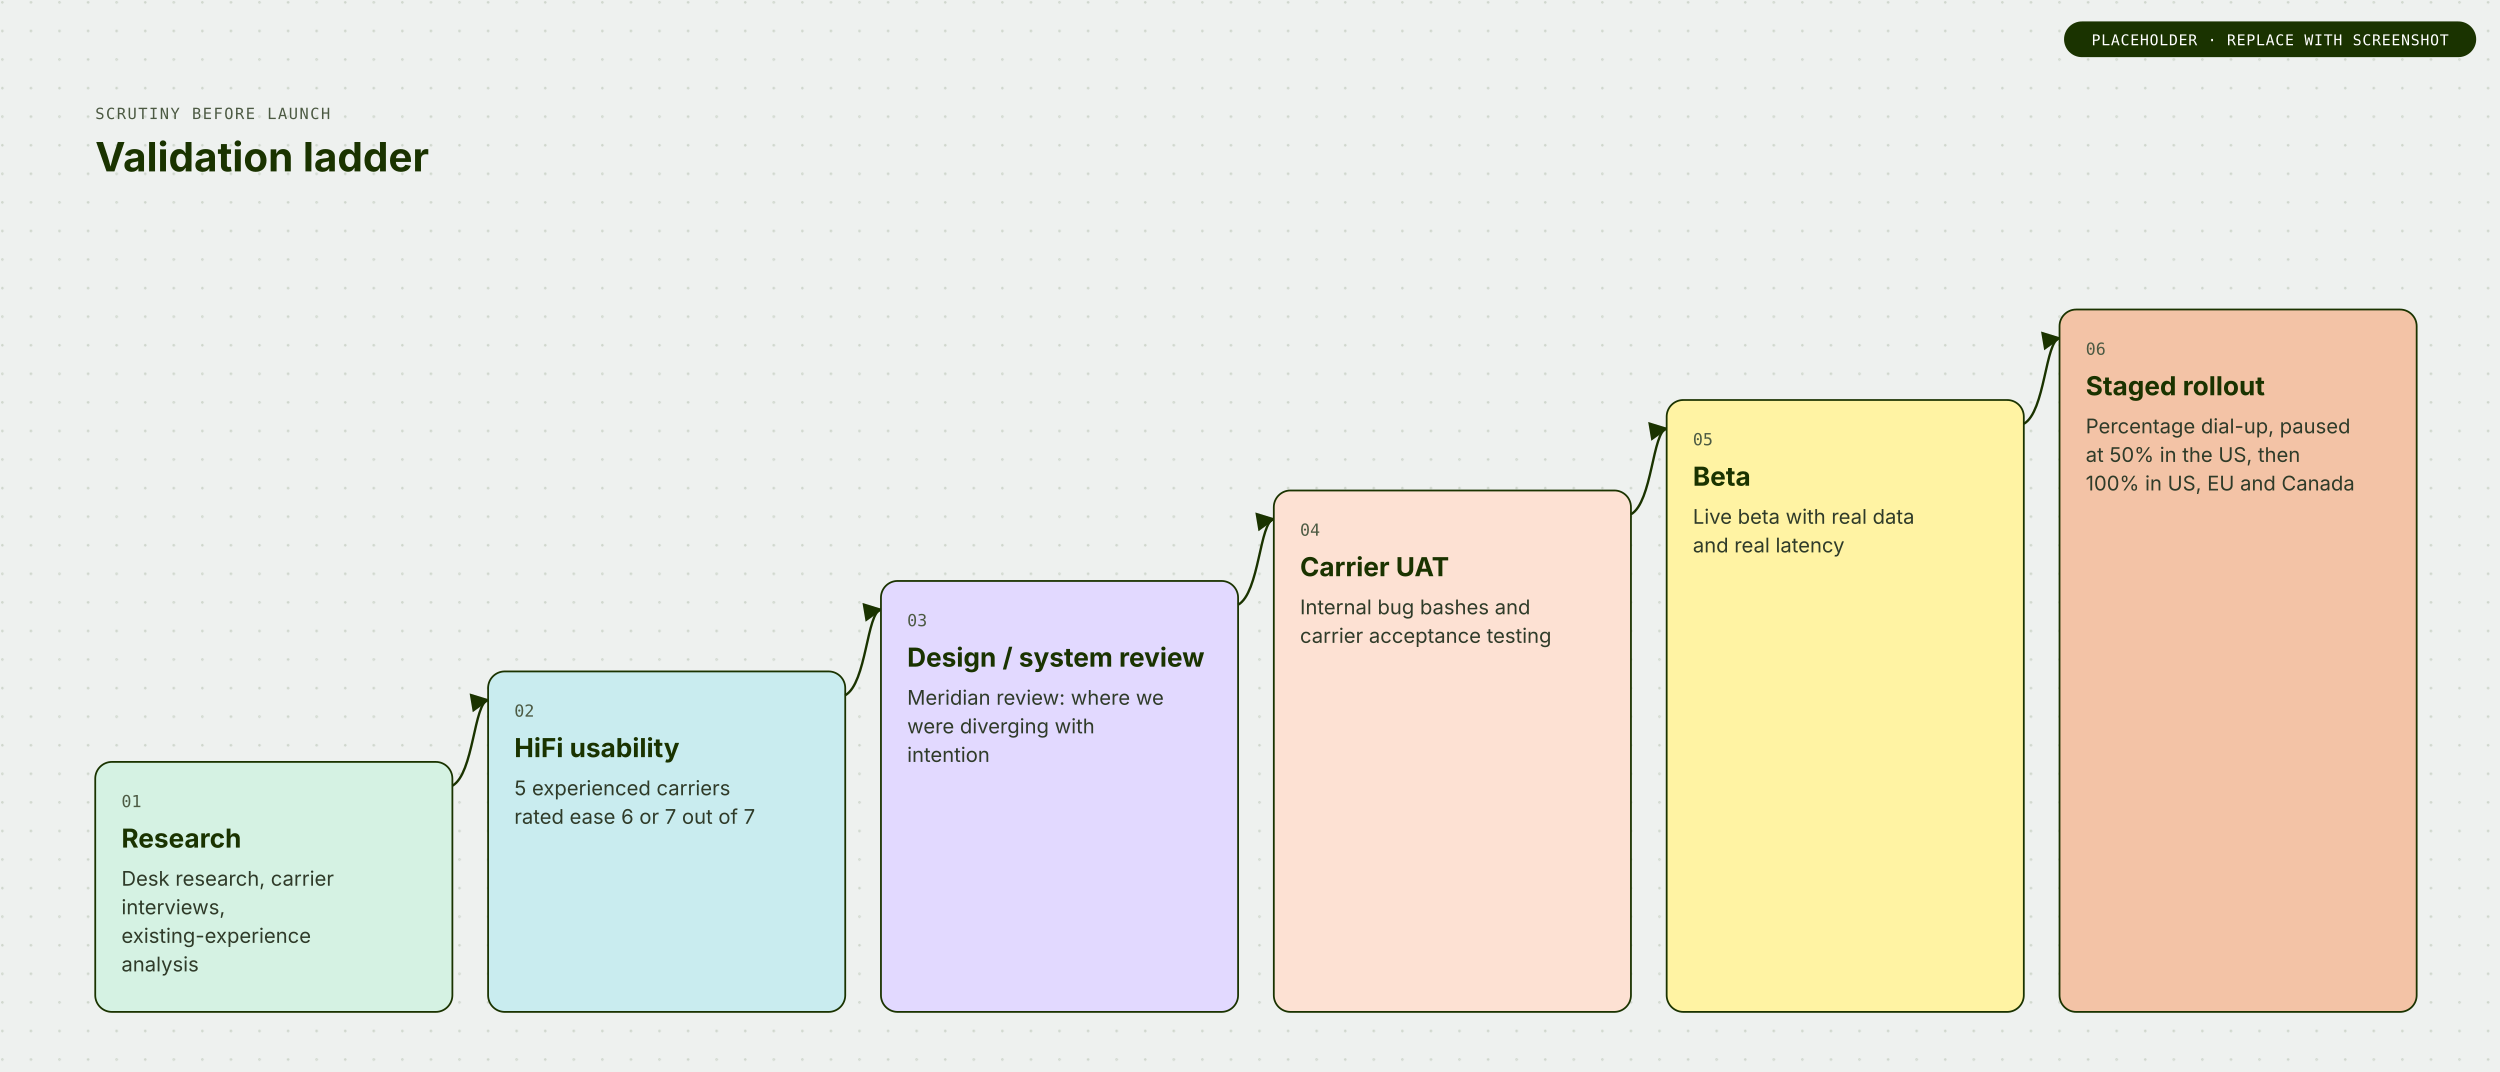
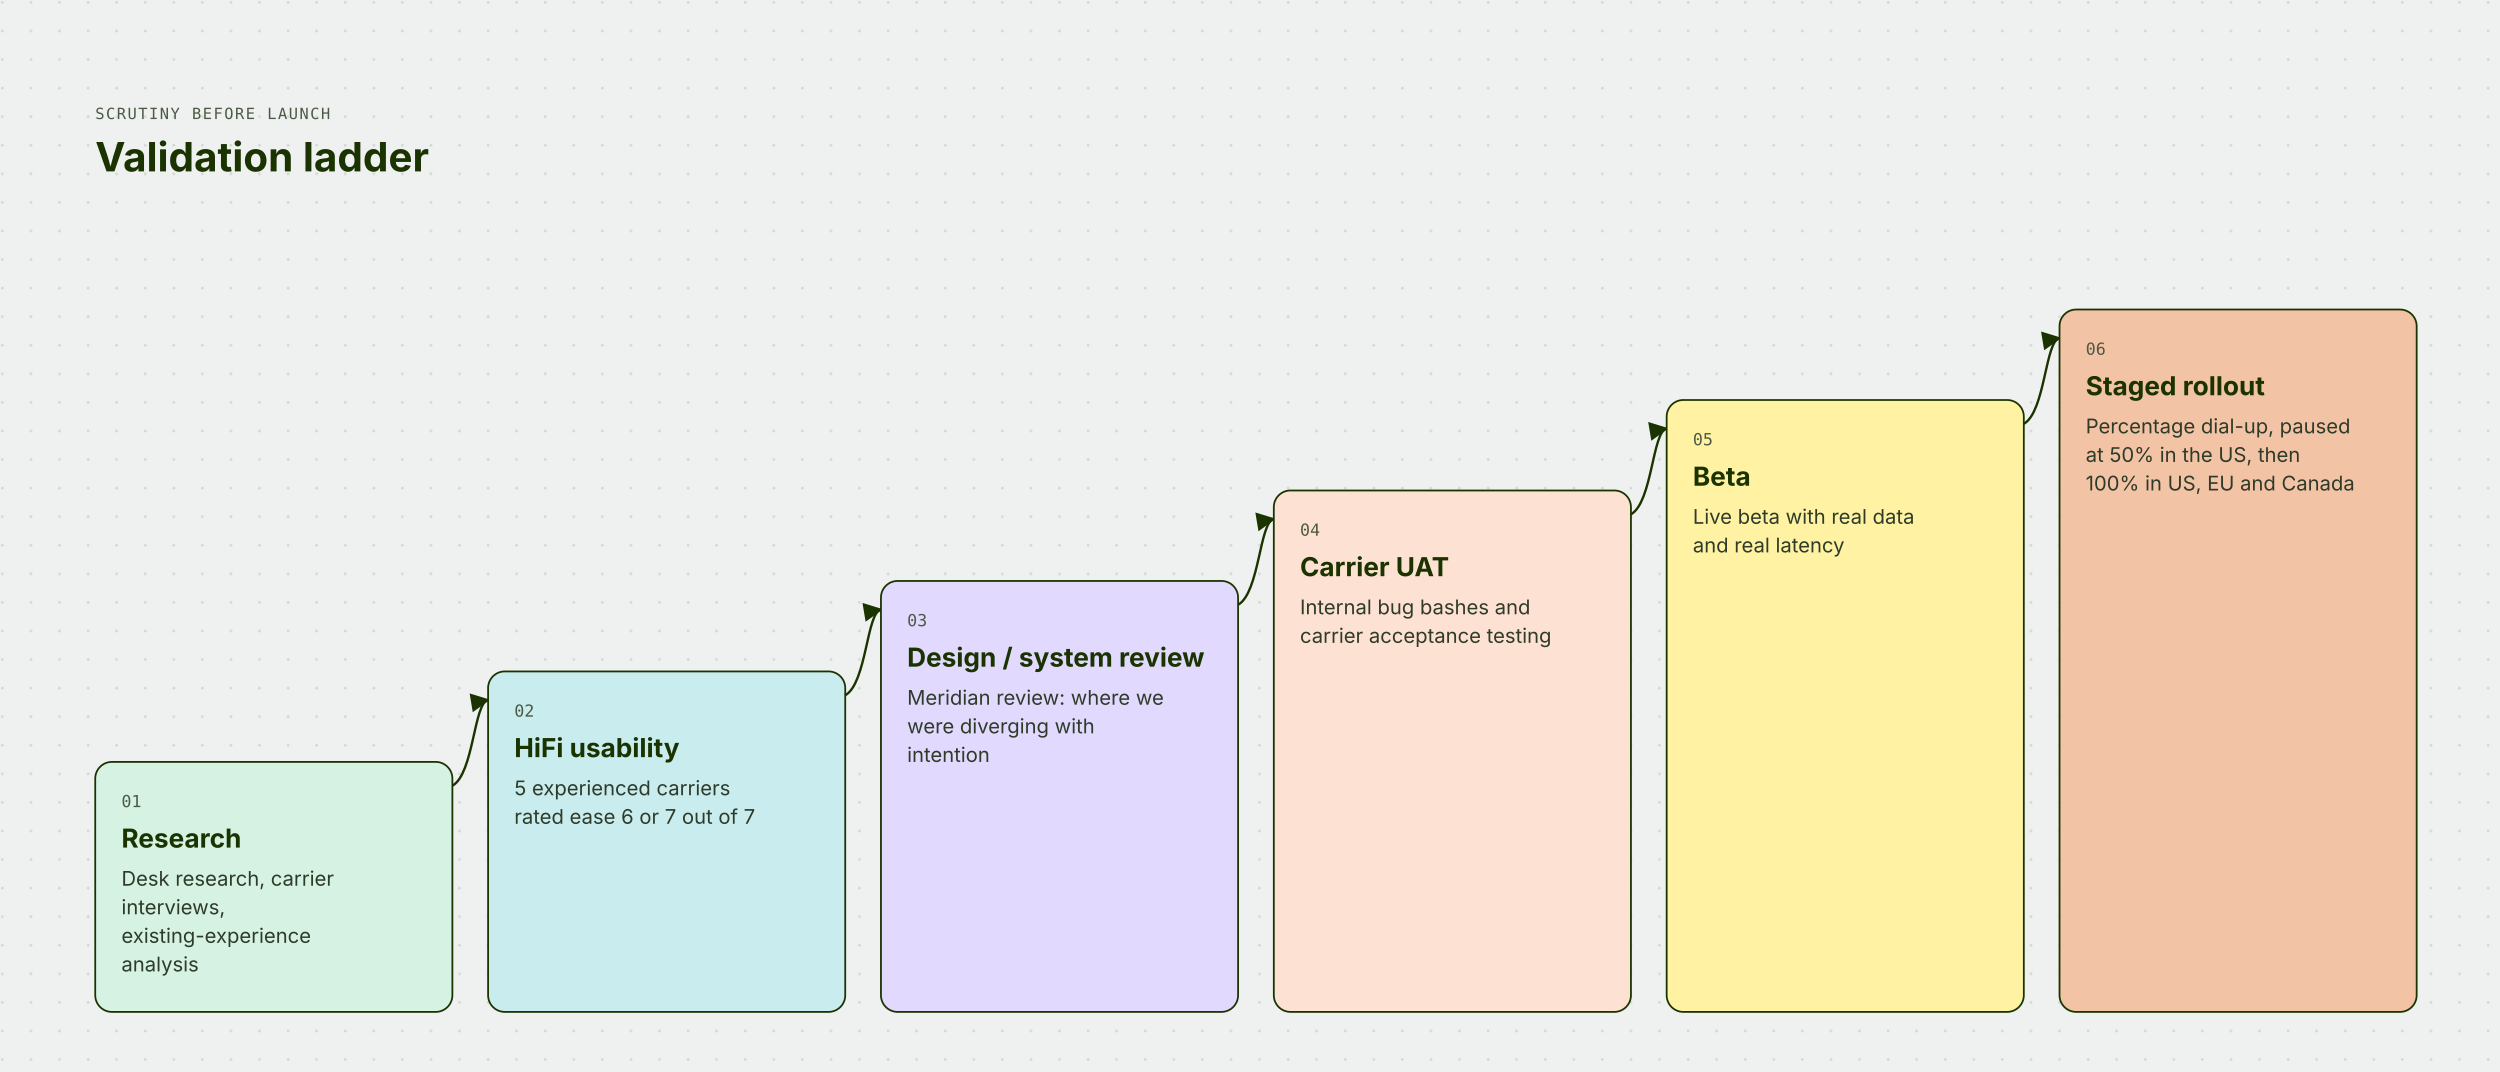
<svg xmlns="http://www.w3.org/2000/svg" width="2100" height="900" viewBox="0 0 2100 900">
  <defs>
    <marker id="ah" viewBox="0 0 10 10" refX="9" refY="5" markerWidth="8" markerHeight="8" orient="auto-start-reverse">
      <path d="M0 0 L10 5 L0 10 z" fill="#1a3300" />
    </marker>
    <pattern id="grid" width="24" height="24" patternUnits="userSpaceOnUse">
      <circle cx="2" cy="2" r="1.1" fill="#cfd6cc" />
    </pattern>
  </defs>
  <rect x="0" y="0" width="2100" height="900" rx="0" fill="#eef1ef" />
  <rect x="0" y="0" width="2100" height="900" rx="0" fill="url(#grid)" />
  <text x="80" y="100" font-family="'Roboto Mono', Menlo, monospace" font-size="13" font-weight="500" fill="#4c5a43" text-anchor="start" letter-spacing="1.2">SCRUTINY BEFORE LAUNCH</text>
  <text x="80" y="144" font-family="Inter, 'Helvetica Neue', Arial, sans-serif" font-size="34" font-weight="700" fill="#1a3300" text-anchor="start">Validation ladder</text>
  <rect x="80" y="640" width="300" height="210" rx="14" fill="#d5f2e3" stroke="#1a3300" stroke-width="1.5" />
  <text x="102" y="678" font-family="'Roboto Mono', Menlo, monospace" font-size="14" font-weight="500" fill="#4c5a43" text-anchor="start">01</text>
  <text x="102" y="712" font-family="Inter, 'Helvetica Neue', Arial, sans-serif" font-size="22" font-weight="700" fill="#1a3300" text-anchor="start">Research</text>
  <text x="102" y="744" font-family="Inter, 'Helvetica Neue', Arial, sans-serif" font-size="17" font-weight="400" fill="#2f3b29" text-anchor="start">Desk research, carrier</text>
  <text x="102" y="768" font-family="Inter, 'Helvetica Neue', Arial, sans-serif" font-size="17" font-weight="400" fill="#2f3b29" text-anchor="start">interviews,</text>
  <text x="102" y="792" font-family="Inter, 'Helvetica Neue', Arial, sans-serif" font-size="17" font-weight="400" fill="#2f3b29" text-anchor="start">existing-experience</text>
  <text x="102" y="816" font-family="Inter, 'Helvetica Neue', Arial, sans-serif" font-size="17" font-weight="400" fill="#2f3b29" text-anchor="start">analysis</text>
  <path d="M380 660 C 398 650, 398 590, 410 588" stroke="#1a3300" stroke-width="2" fill="none" marker-end="url(#ah)" />
  <rect x="410" y="564" width="300" height="286" rx="14" fill="#c9ecef" stroke="#1a3300" stroke-width="1.5" />
  <text x="432" y="602" font-family="'Roboto Mono', Menlo, monospace" font-size="14" font-weight="500" fill="#4c5a43" text-anchor="start">02</text>
  <text x="432" y="636" font-family="Inter, 'Helvetica Neue', Arial, sans-serif" font-size="22" font-weight="700" fill="#1a3300" text-anchor="start">HiFi usability</text>
  <text x="432" y="668" font-family="Inter, 'Helvetica Neue', Arial, sans-serif" font-size="17" font-weight="400" fill="#2f3b29" text-anchor="start">5 experienced carriers</text>
  <text x="432" y="692" font-family="Inter, 'Helvetica Neue', Arial, sans-serif" font-size="17" font-weight="400" fill="#2f3b29" text-anchor="start">rated ease 6 or 7 out of 7</text>
  <path d="M710 584 C 728 574, 728 514, 740 512" stroke="#1a3300" stroke-width="2" fill="none" marker-end="url(#ah)" />
  <rect x="740" y="488" width="300" height="362" rx="14" fill="#e2d9ff" stroke="#1a3300" stroke-width="1.5" />
  <text x="762" y="526" font-family="'Roboto Mono', Menlo, monospace" font-size="14" font-weight="500" fill="#4c5a43" text-anchor="start">03</text>
  <text x="762" y="560" font-family="Inter, 'Helvetica Neue', Arial, sans-serif" font-size="22" font-weight="700" fill="#1a3300" text-anchor="start">Design / system review</text>
  <text x="762" y="592" font-family="Inter, 'Helvetica Neue', Arial, sans-serif" font-size="17" font-weight="400" fill="#2f3b29" text-anchor="start">Meridian review: where we</text>
  <text x="762" y="616" font-family="Inter, 'Helvetica Neue', Arial, sans-serif" font-size="17" font-weight="400" fill="#2f3b29" text-anchor="start">were diverging with</text>
  <text x="762" y="640" font-family="Inter, 'Helvetica Neue', Arial, sans-serif" font-size="17" font-weight="400" fill="#2f3b29" text-anchor="start">intention</text>
  <path d="M1040 508 C 1058 498, 1058 438, 1070 436" stroke="#1a3300" stroke-width="2" fill="none" marker-end="url(#ah)" />
  <rect x="1070" y="412" width="300" height="438" rx="14" fill="#fde1d3" stroke="#1a3300" stroke-width="1.5" />
  <text x="1092" y="450" font-family="'Roboto Mono', Menlo, monospace" font-size="14" font-weight="500" fill="#4c5a43" text-anchor="start">04</text>
  <text x="1092" y="484" font-family="Inter, 'Helvetica Neue', Arial, sans-serif" font-size="22" font-weight="700" fill="#1a3300" text-anchor="start">Carrier UAT</text>
  <text x="1092" y="516" font-family="Inter, 'Helvetica Neue', Arial, sans-serif" font-size="17" font-weight="400" fill="#2f3b29" text-anchor="start">Internal bug bashes and</text>
  <text x="1092" y="540" font-family="Inter, 'Helvetica Neue', Arial, sans-serif" font-size="17" font-weight="400" fill="#2f3b29" text-anchor="start">carrier acceptance testing</text>
  <path d="M1370 432 C 1388 422, 1388 362, 1400 360" stroke="#1a3300" stroke-width="2" fill="none" marker-end="url(#ah)" />
  <rect x="1400" y="336" width="300" height="514" rx="14" fill="#fff3a3" stroke="#1a3300" stroke-width="1.5" />
  <text x="1422" y="374" font-family="'Roboto Mono', Menlo, monospace" font-size="14" font-weight="500" fill="#4c5a43" text-anchor="start">05</text>
  <text x="1422" y="408" font-family="Inter, 'Helvetica Neue', Arial, sans-serif" font-size="22" font-weight="700" fill="#1a3300" text-anchor="start">Beta</text>
  <text x="1422" y="440" font-family="Inter, 'Helvetica Neue', Arial, sans-serif" font-size="17" font-weight="400" fill="#2f3b29" text-anchor="start">Live beta with real data</text>
  <text x="1422" y="464" font-family="Inter, 'Helvetica Neue', Arial, sans-serif" font-size="17" font-weight="400" fill="#2f3b29" text-anchor="start">and real latency</text>
  <path d="M1700 356 C 1718 346, 1718 286, 1730 284" stroke="#1a3300" stroke-width="2" fill="none" marker-end="url(#ah)" />
  <rect x="1730" y="260" width="300" height="590" rx="14" fill="#f3c3a6" stroke="#1a3300" stroke-width="1.5" />
  <text x="1752" y="298" font-family="'Roboto Mono', Menlo, monospace" font-size="14" font-weight="500" fill="#4c5a43" text-anchor="start">06</text>
  <text x="1752" y="332" font-family="Inter, 'Helvetica Neue', Arial, sans-serif" font-size="22" font-weight="700" fill="#1a3300" text-anchor="start">Staged rollout</text>
  <text x="1752" y="364" font-family="Inter, 'Helvetica Neue', Arial, sans-serif" font-size="17" font-weight="400" fill="#2f3b29" text-anchor="start">Percentage dial-up, paused</text>
  <text x="1752" y="388" font-family="Inter, 'Helvetica Neue', Arial, sans-serif" font-size="17" font-weight="400" fill="#2f3b29" text-anchor="start">at 50% in the US, then</text>
  <text x="1752" y="412" font-family="Inter, 'Helvetica Neue', Arial, sans-serif" font-size="17" font-weight="400" fill="#2f3b29" text-anchor="start">100% in US, EU and Canada</text>
-   <rect x="1733.8" y="18" width="346.2" height="30" rx="15" fill="#1a3300" />
-   <text x="1906.9" y="38" font-family="'Roboto Mono', Menlo, monospace" font-size="12.5" font-weight="500" fill="#fff" text-anchor="middle" letter-spacing="0.6">PLACEHOLDER · REPLACE WITH SCREENSHOT</text>
</svg>
